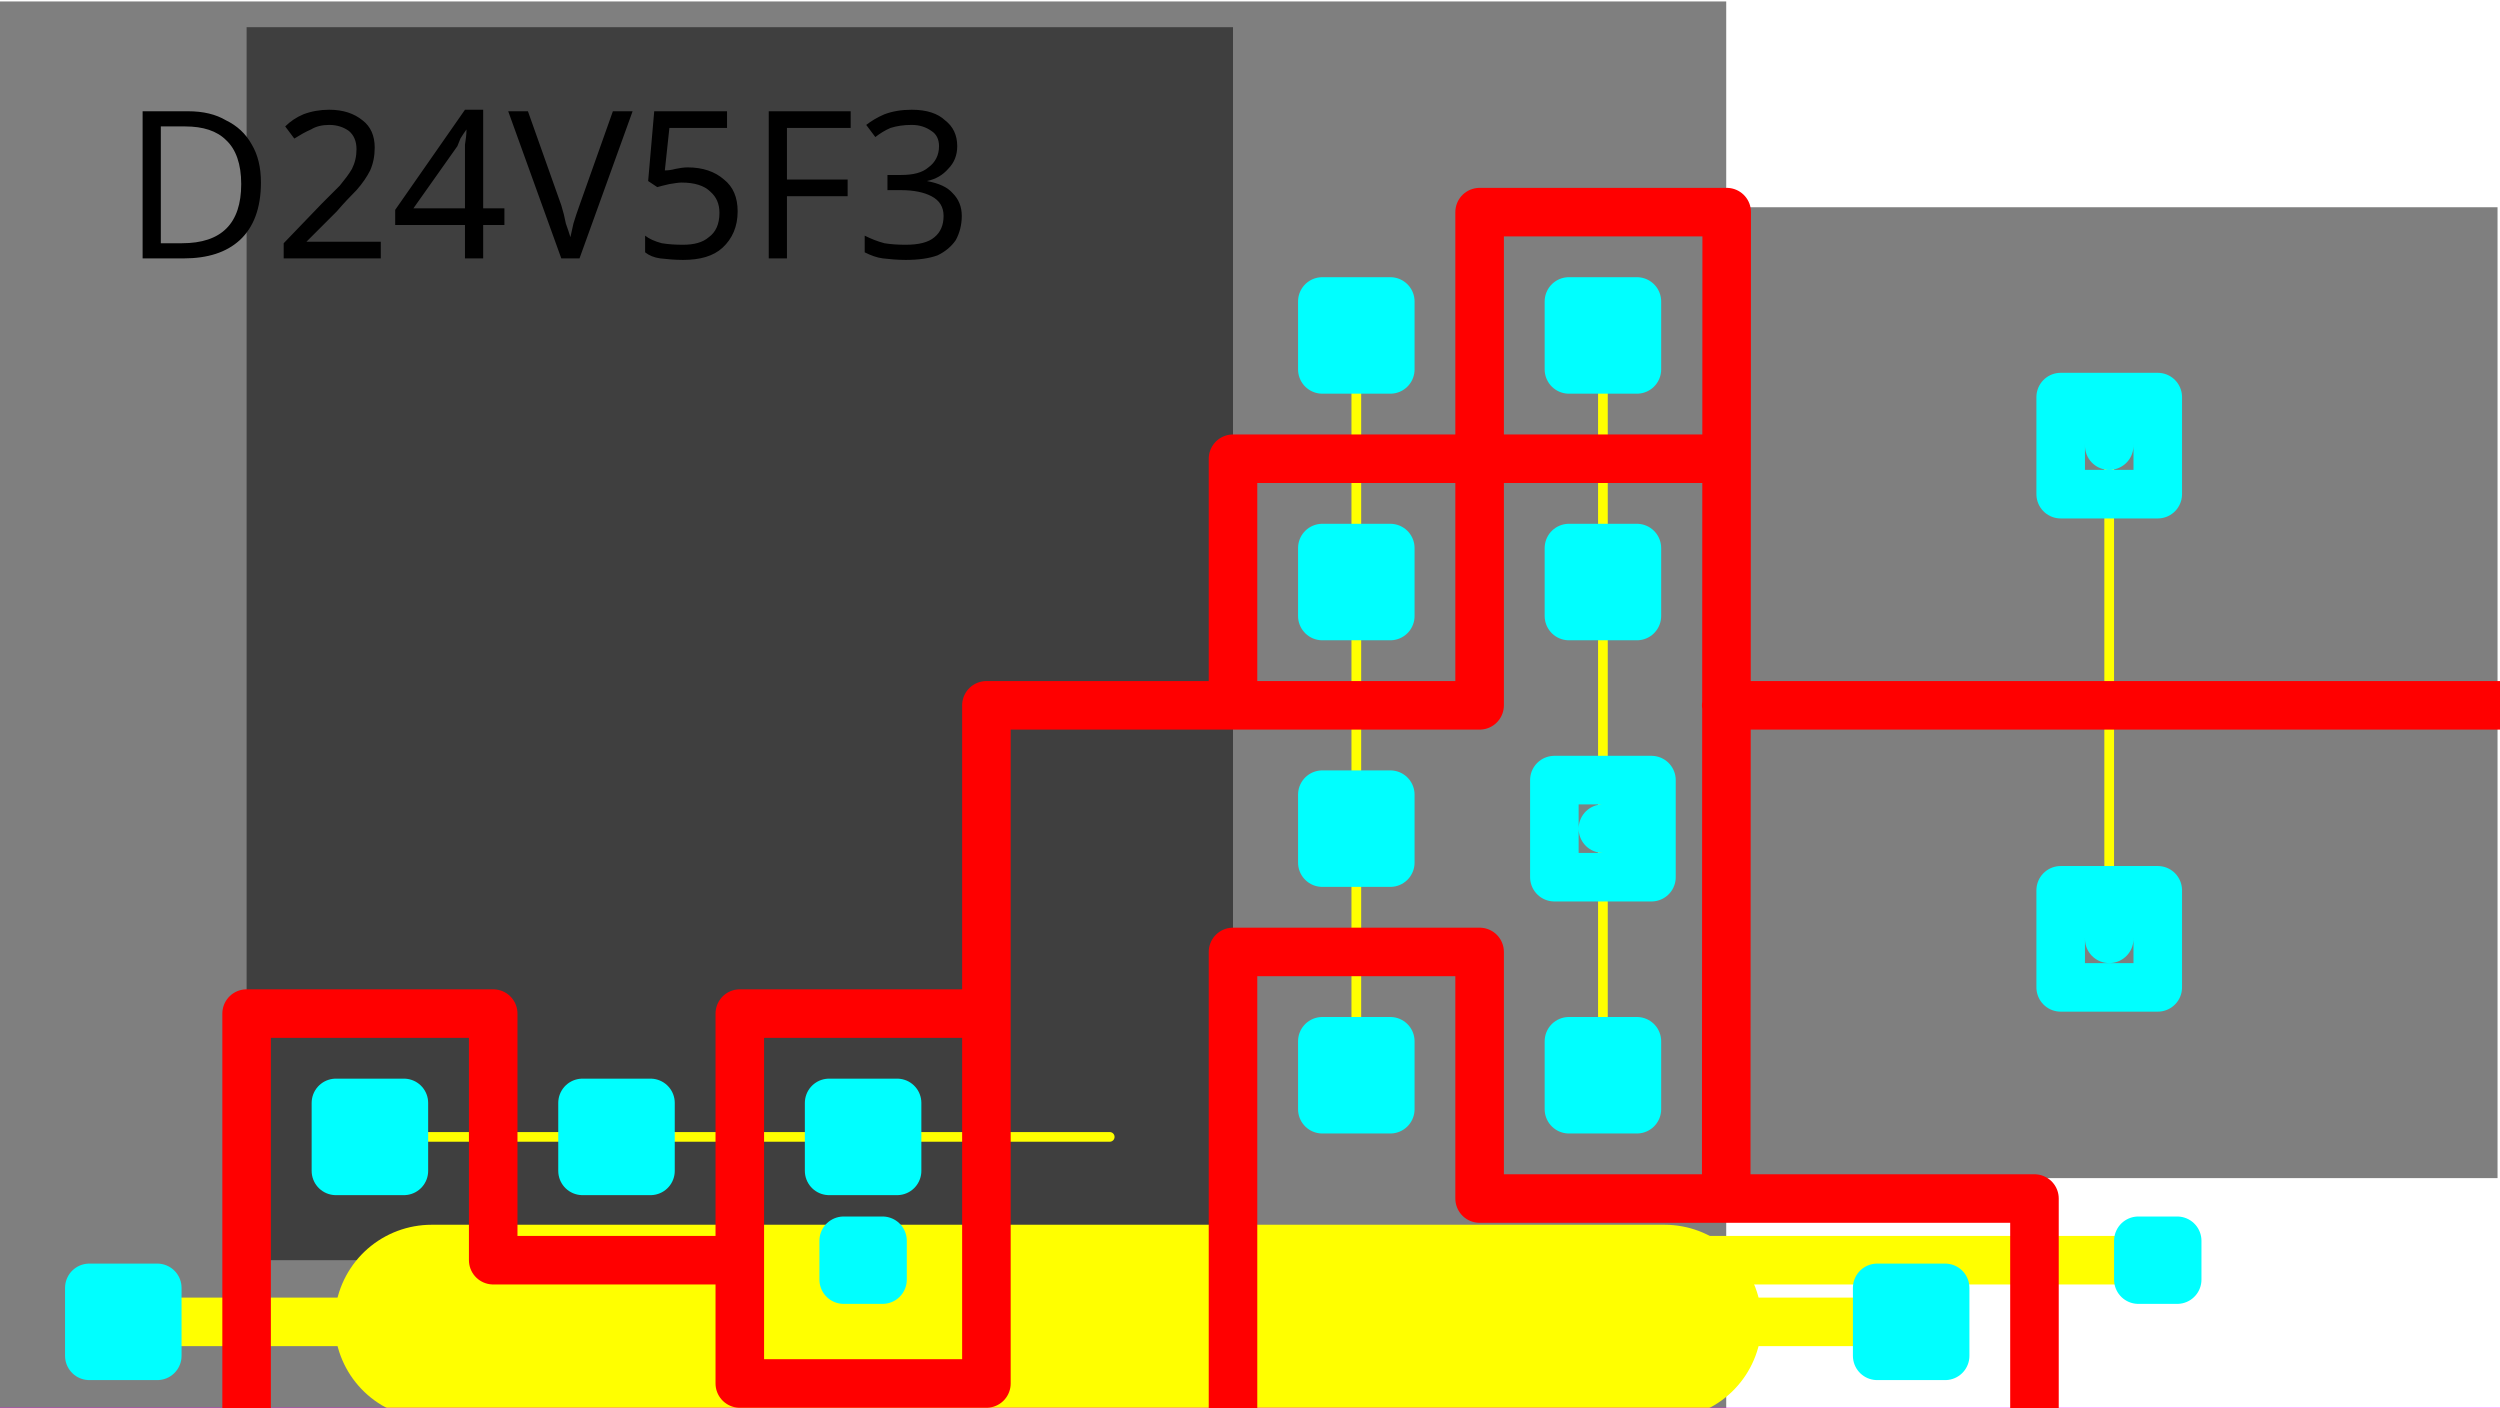
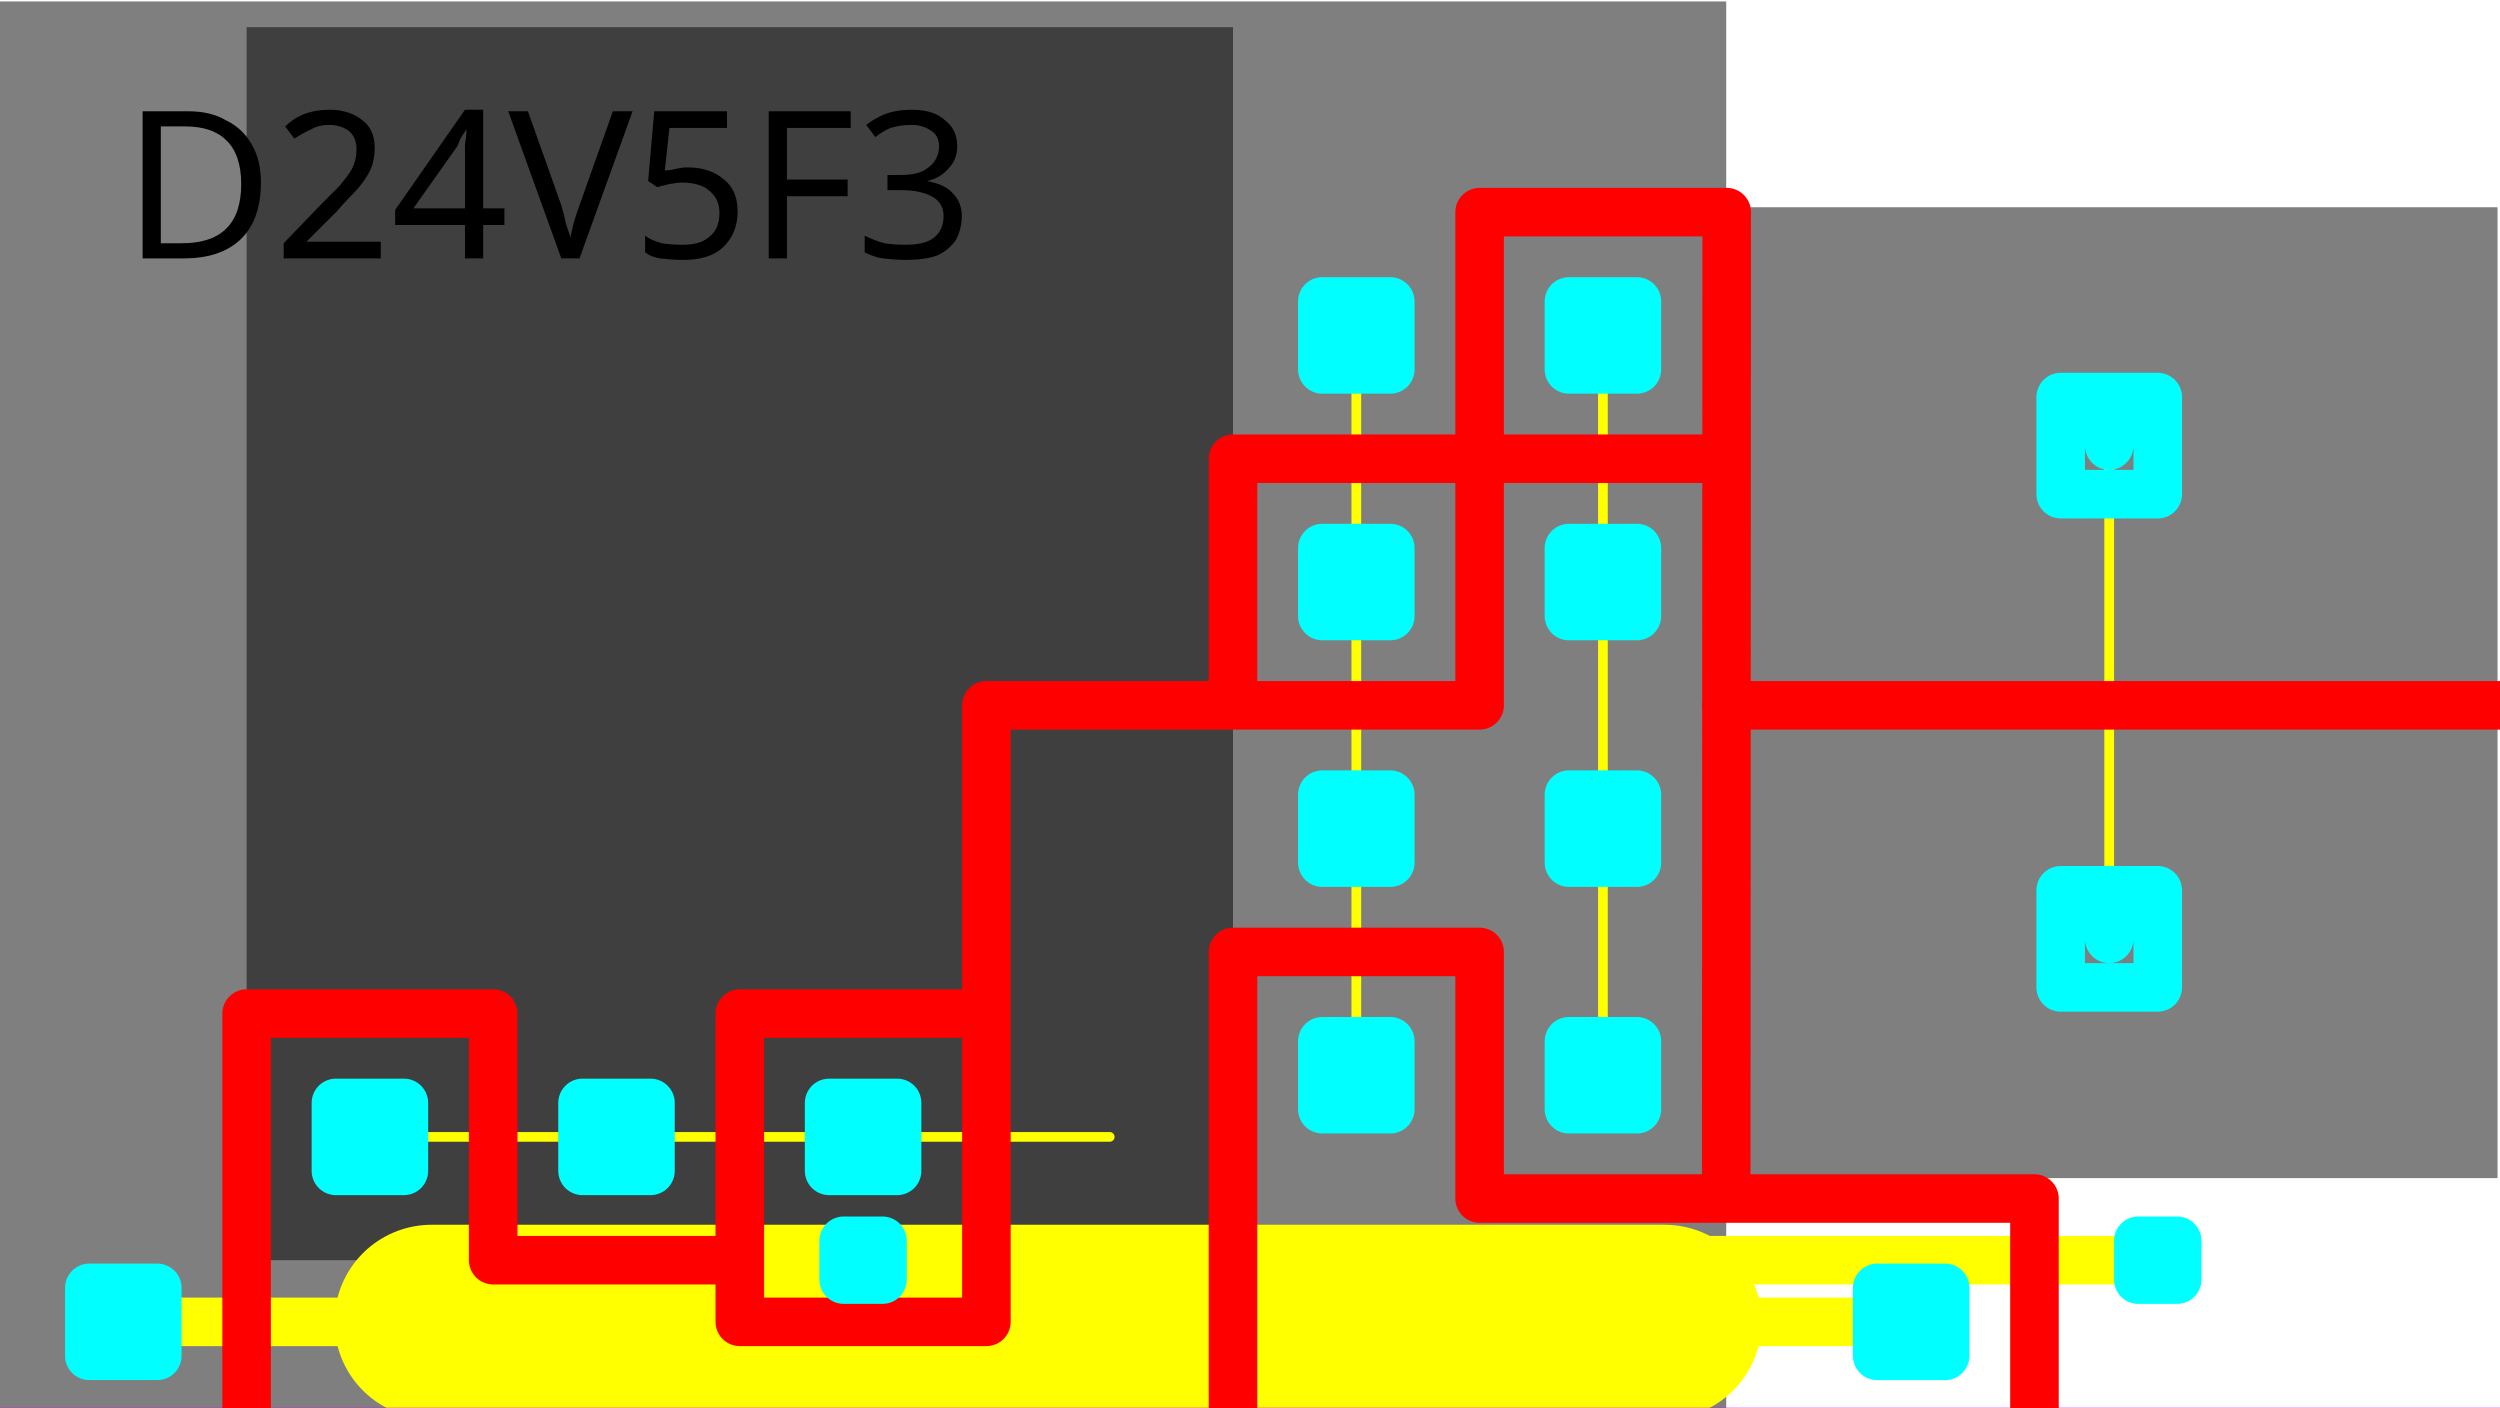
<svg xmlns="http://www.w3.org/2000/svg" width="25.75mm" height="14.5mm" viewBox="0 0 25.75 14.5" version="1.1" id="svg926">
  <defs id="defs920" />
  <g id="layer6" style="display:inline;opacity:1" transform="translate(5.175,9.754986)">
    <g transform="translate(-6.985,8.519999)" style="display:inline;opacity:1" id="layer6-2">
      <g id="g832">
        <rect y="-5.16" x="-18.26" height="24.75" width="14.5" id="rect934-4" style="opacity:1;fill:#000000;fill-opacity:0.502;fill-rule:evenodd;stroke:none;stroke-width:1;stroke-linecap:round;stroke-linejoin:round;stroke-miterlimit:4;stroke-dasharray:none;stroke-dashoffset:0;stroke-opacity:1" transform="matrix(0,1,1,0,0,0)" />
        <text xml:space="preserve" style="font-style:normal;font-variant:normal;font-weight:normal;font-stretch:normal;font-size:4.233px;line-height:125%;font-family:Raleway;-inkscape-font-specification:'Raleway, Normal';font-variant-ligatures:normal;font-variant-caps:normal;font-variant-numeric:normal;font-feature-settings:normal;text-align:center;letter-spacing:0px;word-spacing:0px;writing-mode:lr-tb;text-anchor:middle;fill:#000000;fill-opacity:1;stroke:none;stroke-width:0.265px;stroke-linecap:butt;stroke-linejoin:miter;stroke-opacity:1" x="10.863" y="-1.306" id="text892-8" transform="rotate(-90)">
          <tspan id="tspan890-3" x="10.863" y="-1.306" style="font-style:normal;font-variant:normal;font-weight:normal;font-stretch:normal;font-size:4.233px;font-family:Raleway;-inkscape-font-specification:'Raleway, Normal';font-variant-ligatures:normal;font-variant-caps:normal;font-variant-numeric:normal;font-feature-settings:normal;text-align:center;writing-mode:lr-tb;text-anchor:middle;stroke-width:0.265px">ESP-01</tspan>
        </text>
        <path style="opacity:1;fill:none;fill-opacity:0.502;fill-rule:evenodd;stroke:#ffff00;stroke-width:0.1;stroke-linecap:round;stroke-linejoin:round;stroke-miterlimit:4;stroke-dasharray:none;stroke-dashoffset:0;stroke-opacity:1" d="m 18.32,-14.82 v 2.54 2.54 2.54" id="path822-9" />
        <path id="path824-0" d="m 15.78,-14.82 v 2.54 2.54 2.54" style="opacity:1;fill:none;fill-opacity:0.502;fill-rule:evenodd;stroke:#ffff00;stroke-width:0.1;stroke-linecap:round;stroke-linejoin:round;stroke-miterlimit:4;stroke-dasharray:none;stroke-dashoffset:0;stroke-opacity:1" />
        <rect transform="matrix(0,1,1,0,0,0)" style="opacity:1;fill:#000000;fill-opacity:0.502;fill-rule:evenodd;stroke:none;stroke-width:1;stroke-linecap:round;stroke-linejoin:round;stroke-miterlimit:4;stroke-dasharray:none;stroke-dashoffset:0;stroke-opacity:1" id="rect822" width="14.5" height="6" x="-18.26" y="-5.16" />
      </g>
    </g>
    <g id="g921" transform="rotate(-90,-49.04435,77.70098)">
      <rect style="opacity:1;fill:#000000;fill-opacity:0.502;fill-rule:evenodd;stroke:none;stroke-width:0.5;stroke-linecap:round;stroke-linejoin:round;stroke-miterlimit:4;stroke-dasharray:none;stroke-dashoffset:0;stroke-opacity:1" id="rect917" width="10" height="8" x="26.277" y="139.295" />
      <path style="opacity:1;fill:none;fill-opacity:0.502;fill-rule:evenodd;stroke:#ffff00;stroke-width:0.1;stroke-linecap:round;stroke-linejoin:round;stroke-miterlimit:4;stroke-dasharray:none;stroke-dashoffset:0;stroke-opacity:1" d="m 28.777,143.295 h 5" id="path919" />
    </g>
    <g transform="translate(-15.335,-98.19498)" id="layer1-3">
      <rect y="88.72" x="12.7" height="12.7" width="10.16" id="rect817-9" style="opacity:1;fill:#000000;fill-opacity:0.502;fill-rule:evenodd;stroke:none;stroke-width:0.1;stroke-linecap:round;stroke-linejoin:round;stroke-miterlimit:4;stroke-dasharray:none;stroke-dashoffset:0;stroke-opacity:1" />
      <path id="path831" d="m 13.97,100.15 h 2.54 2.54 2.54" style="opacity:1;fill:none;fill-opacity:0.502;fill-rule:evenodd;stroke:#ffff00;stroke-width:0.1;stroke-linecap:round;stroke-linejoin:round;stroke-miterlimit:4;stroke-dasharray:none;stroke-dashoffset:0;stroke-opacity:1" />
      <text id="text835" y="91.103" x="17.734" style="font-style:normal;font-variant:normal;font-weight:normal;font-stretch:normal;font-size:2.117px;line-height:125%;font-family:Raleway;-inkscape-font-specification:'Raleway, Normal';font-variant-ligatures:normal;font-variant-caps:normal;font-variant-numeric:normal;font-feature-settings:normal;text-align:center;letter-spacing:0px;word-spacing:0px;writing-mode:lr-tb;text-anchor:middle;fill:#000000;fill-opacity:1;stroke:none;stroke-width:0.265px;stroke-linecap:butt;stroke-linejoin:miter;stroke-opacity:1" xml:space="preserve">
        <tspan style="font-style:normal;font-variant:normal;font-weight:normal;font-stretch:normal;font-size:2.117px;font-family:Raleway;-inkscape-font-specification:'Raleway, Normal';font-variant-ligatures:normal;font-variant-caps:normal;font-variant-numeric:normal;font-feature-settings:normal;text-align:center;writing-mode:lr-tb;text-anchor:middle;stroke-width:0.265px" y="91.103" x="17.734" id="tspan833">D24V5F3</tspan>
      </text>
    </g>
    <g id="g878" transform="translate(13.97,26.035)">
      <path id="path872" d="M -14.7,-22.175 H -2" style="opacity:1;fill:none;fill-opacity:0.502;fill-rule:evenodd;stroke:#ffff00;stroke-width:2;stroke-linecap:round;stroke-linejoin:round;stroke-miterlimit:4;stroke-dasharray:none;stroke-dashoffset:0;stroke-opacity:1" />
      <path id="path874" d="m -17.875,-22.175 18.415,10e-7" style="opacity:1;fill:none;fill-opacity:0.502;fill-rule:evenodd;stroke:#ffff00;stroke-width:0.5;stroke-linecap:round;stroke-linejoin:round;stroke-miterlimit:4;stroke-dasharray:none;stroke-dashoffset:0;stroke-opacity:1" />
    </g>
    <text xml:space="preserve" style="font-style:normal;font-variant:normal;font-weight:normal;font-stretch:normal;font-size:2.117px;line-height:125%;font-family:Raleway;-inkscape-font-specification:'Raleway, Normal';font-variant-ligatures:normal;font-variant-caps:normal;font-variant-numeric:normal;font-feature-settings:normal;text-align:center;letter-spacing:0px;word-spacing:0px;writing-mode:lr-tb;text-anchor:middle;display:inline;fill:#000000;fill-opacity:1;stroke:none;stroke-width:0.265px;stroke-linecap:butt;stroke-linejoin:miter;stroke-opacity:1" x="5.309" y="23.998" id="text1062" transform="rotate(-90)">
      <tspan id="tspan1060" x="5.309" y="23.998" style="font-style:normal;font-variant:normal;font-weight:normal;font-stretch:normal;font-size:2.117px;font-family:Raleway;-inkscape-font-specification:'Raleway, Normal';font-variant-ligatures:normal;font-variant-caps:normal;font-variant-numeric:normal;font-feature-settings:normal;text-align:center;writing-mode:lr-tb;text-anchor:middle;stroke-width:0.265px">GND</tspan>
    </text>
    <text id="text1066" y="23.848" x="-0.362" style="font-style:normal;font-variant:normal;font-weight:normal;font-stretch:normal;font-size:2.117px;line-height:125%;font-family:Raleway;-inkscape-font-specification:'Raleway, Normal';font-variant-ligatures:normal;font-variant-caps:normal;font-variant-numeric:normal;font-feature-settings:normal;text-align:center;letter-spacing:0px;word-spacing:0px;writing-mode:lr-tb;text-anchor:middle;display:inline;fill:#000000;fill-opacity:1;stroke:none;stroke-width:0.265px;stroke-linecap:butt;stroke-linejoin:miter;stroke-opacity:1" xml:space="preserve" transform="rotate(-90)">
      <tspan style="font-style:normal;font-variant:normal;font-weight:normal;font-stretch:normal;font-size:2.117px;font-family:Raleway;-inkscape-font-specification:'Raleway, Normal';font-variant-ligatures:normal;font-variant-caps:normal;font-variant-numeric:normal;font-feature-settings:normal;text-align:center;writing-mode:lr-tb;text-anchor:middle;stroke-width:0.265px" y="23.848" x="-0.362" id="tspan1064">4-36V</tspan>
    </text>
    <path style="opacity:1;fill:none;fill-opacity:0.502;fill-rule:evenodd;stroke:#ffff00;stroke-width:0.5;stroke-linecap:round;stroke-linejoin:round;stroke-miterlimit:4;stroke-dasharray:none;stroke-dashoffset:0;stroke-opacity:1" d="M 3.715,3.225 H 17.05" id="path949" />
  </g>
  <g id="layer3" style="display:inline" transform="translate(5.175,9.754986)">
    <rect style="opacity:1;fill:none;fill-opacity:0.502;fill-rule:evenodd;stroke:#ff00ff;stroke-width:1;stroke-linecap:round;stroke-linejoin:round;stroke-miterlimit:4;stroke-dasharray:none;stroke-dashoffset:0;stroke-opacity:1" id="rect947" width="26.75" height="15.5" x="-5.675" y="-10.255" />
  </g>
  <g id="layer7" style="display:inline" transform="translate(5.175,9.754986)">
-     <path id="path873" style="opacity:1;fill:none;fill-opacity:0.502;fill-rule:evenodd;stroke:#ff0000;stroke-width:0.5;stroke-linecap:round;stroke-linejoin:round;stroke-miterlimit:4;stroke-dasharray:none;stroke-dashoffset:0;stroke-opacity:1" d="m 12.605,-2.49 h 8.255 m -8.255,5.08 H 15.78 V 5.765 M 12.605,-5.03 H 7.525 v 2.54 M -2.635,5.765 V 0.685 h 2.54 V 3.225 l 2.54,-10e-8 2e-7,-2.54 h 2.54 V 4.495 h -2.54 l -2e-7,-1.27 M 7.525,5.765 V 0.05 H 10.065 V 2.59 l 2.54,-2e-7 0.005,-10.16 H 10.065 v 5.08 H 7.525 v 0 H 4.985 v 3.175" />
+     <path id="path873" style="opacity:1;fill:none;fill-opacity:0.502;fill-rule:evenodd;stroke:#ff0000;stroke-width:0.5;stroke-linecap:round;stroke-linejoin:round;stroke-miterlimit:4;stroke-dasharray:none;stroke-dashoffset:0;stroke-opacity:1" d="m 12.605,-2.49 h 8.255 m -8.255,5.08 H 15.78 V 5.765 M 12.605,-5.03 H 7.525 v 2.54 M -2.635,5.765 V 0.685 h 2.54 V 3.225 l 2.54,-10e-8 2e-7,-2.54 h 2.54 l 1e-7,3.175 h -2.54 l -3e-7,-0.635 M 7.525,5.765 V 0.05 H 10.065 V 2.59 l 2.54,-2e-7 0.005,-10.16 H 10.065 v 5.08 H 7.525 v 0 H 4.985 v 3.175" />
  </g>
  <g id="layer4" style="display:inline" transform="translate(5.175,9.754986)">
    <g id="g940" transform="translate(3.405002,-9.134995)" style="stroke:#00ffff;stroke-opacity:1" />
    <g id="g1229" transform="rotate(-180,36.2725,8.835006)" style="stroke:#00ffff;stroke-opacity:1" />
    <g id="g942" transform="rotate(-90,11.72751,4.247507)" style="stroke:#00ffff;stroke-opacity:1" />
    <g transform="rotate(-180,31.22625,8.835006)" id="g915" style="stroke:#00ffff;stroke-opacity:1" />
    <g id="g924" transform="rotate(-180,26.18,8.835006)" style="stroke:#00ffff;stroke-opacity:1" />
    <g transform="translate(19.24001,1.37501)" id="g941" style="stroke:#00ffff;stroke-opacity:1" />
    <g id="g925" style="stroke:#00ffff;stroke-opacity:1">
      <g transform="rotate(-90,22.0375,-8.9375)" id="g954" style="stroke:#00ffff;stroke-opacity:1" />
      <g id="g964" transform="rotate(-90,23.3075,-10.2075)" style="stroke:#00ffff;stroke-opacity:1" />
    </g>
    <g id="g1033" transform="translate(-0.2700745,-0.1467824)" style="stroke:#00ffff;stroke-opacity:1" />
    <g id="g1058" transform="translate(-5.715,7.62)">
      <path style="opacity:1;fill:#6f9090;fill-opacity:0.229;fill-rule:evenodd;stroke:#00ffff;stroke-width:0.5;stroke-linecap:round;stroke-linejoin:round;stroke-miterlimit:4;stroke-dasharray:none;stroke-dashoffset:0;stroke-opacity:1" d="m 4.35,-5.665 h -0.35 v 0.35 h 0.7 v -0.7 h -0.7 v 0.35" id="path910" />
      <path style="opacity:1;fill:#6f9090;fill-opacity:0.229;fill-rule:evenodd;stroke:#00ffff;stroke-width:0.5;stroke-linecap:round;stroke-linejoin:round;stroke-miterlimit:4;stroke-dasharray:none;stroke-dashoffset:0;stroke-opacity:1" d="m 9.43,-5.665 h -0.35 v 0.35 h 0.7 v -0.7 h -0.7 v 0.35" id="path912" />
      <path style="opacity:1;fill:#6f9090;fill-opacity:0.229;fill-rule:evenodd;stroke:#00ffff;stroke-width:0.5;stroke-linecap:round;stroke-linejoin:round;stroke-miterlimit:4;stroke-dasharray:none;stroke-dashoffset:0;stroke-opacity:1" d="m 6.89,-5.665 h -0.35 v 0.35 h 0.7 v -0.7 h -0.7 v 0.35" id="path914" />
    </g>
    <g id="g930" transform="matrix(-1,0,0,1,38.545,-8.255)">
      <path id="path1025" d="m 29.75,9.575 v 0.35 h 0.35 v -0.7 h -0.7 v 0.7 h 0.35" style="opacity:1;fill:none;fill-opacity:1;fill-rule:evenodd;stroke:#00ffff;stroke-width:0.5;stroke-linecap:round;stroke-linejoin:round;stroke-miterlimit:4;stroke-dasharray:none;stroke-dashoffset:0;stroke-opacity:1" />
      <path id="path1023" d="m 29.75,1.955 v 0.35 h 0.35 v -0.7 h -0.7 v 0.7 h 0.35" style="opacity:1;fill:none;fill-opacity:1;fill-rule:evenodd;stroke:#00ffff;stroke-width:0.5;stroke-linecap:round;stroke-linejoin:round;stroke-miterlimit:4;stroke-dasharray:none;stroke-dashoffset:0;stroke-opacity:1" />
      <path id="path1021" d="m 29.75,4.495 v 0.35 h 0.35 v -0.7 h -0.7 v 0.7 h 0.35" style="opacity:1;fill:none;fill-opacity:1;fill-rule:evenodd;stroke:#00ffff;stroke-width:0.5;stroke-linecap:round;stroke-linejoin:round;stroke-miterlimit:4;stroke-dasharray:none;stroke-dashoffset:0;stroke-opacity:1" />
      <path id="path1019" d="m 29.75,7.035 v 0.35 h 0.35 v -0.7 h -0.7 v 0.7 h 0.35" style="opacity:1;fill:none;fill-opacity:1;fill-rule:evenodd;stroke:#00ffff;stroke-width:0.5;stroke-linecap:round;stroke-linejoin:round;stroke-miterlimit:4;stroke-dasharray:none;stroke-dashoffset:0;stroke-opacity:1" />
      <path id="path1015" d="m 27.21,1.955 v 0.35 h 0.35 v -0.7 h -0.7 v 0.7 h 0.35" style="opacity:1;fill:none;fill-opacity:1;fill-rule:evenodd;stroke:#00ffff;stroke-width:0.5;stroke-linecap:round;stroke-linejoin:round;stroke-miterlimit:4;stroke-dasharray:none;stroke-dashoffset:0;stroke-opacity:1" />
      <path style="opacity:1;fill:#6f9090;fill-opacity:0.229;fill-rule:evenodd;stroke:#00ffff;stroke-width:0.5;stroke-linecap:round;stroke-linejoin:round;stroke-miterlimit:4;stroke-dasharray:none;stroke-dashoffset:0;stroke-opacity:1" d="m 27.21,4.495 h -0.35 v 0.35 h 0.7 v -0.7 h -0.7 v 0.35" id="path916" />
-       <path id="path918" d="m 27.21,7.035 h -0.5 v 0.5 h 1 v -1 h -1 v 0.5" style="opacity:1;fill:#6f9090;fill-opacity:0.229;fill-rule:evenodd;stroke:#00ffff;stroke-width:0.5;stroke-linecap:round;stroke-linejoin:round;stroke-miterlimit:4;stroke-dasharray:none;stroke-dashoffset:0;stroke-opacity:1" />
      <path style="opacity:1;fill:#6f9090;fill-opacity:0.229;fill-rule:evenodd;stroke:#00ffff;stroke-width:0.5;stroke-linecap:round;stroke-linejoin:round;stroke-miterlimit:4;stroke-dasharray:none;stroke-dashoffset:0;stroke-opacity:1" d="m 27.21,9.575 h -0.35 v 0.35 h 0.7 v -0.7 h -0.7 v 0.35" id="path920" />
+       <path id="path875" d="m 27.21,7.035 h -0.35 v 0.35 h 0.7 v -0.7 h -0.7 v 0.35" style="opacity:1;fill:#6f9090;fill-opacity:0.229;fill-rule:evenodd;stroke:#00ffff;stroke-width:0.5;stroke-linecap:round;stroke-linejoin:round;stroke-miterlimit:4;stroke-dasharray:none;stroke-dashoffset:0;stroke-opacity:1" />
    </g>
    <g transform="rotate(-90,5.619993,8.805006)" id="g943">
      <path id="path938" d="m 19.59,19.735 h 0.5 v -0.5 h -1 v 1 h 1 v -0.5" style="opacity:1;fill:none;fill-opacity:1;fill-rule:evenodd;stroke:#00ffff;stroke-width:0.5;stroke-linecap:round;stroke-linejoin:round;stroke-miterlimit:4;stroke-dasharray:none;stroke-dashoffset:0;stroke-opacity:1" />
      <path id="path940" d="m 14.51,19.735 h 0.5 v -0.5 h -1 v 1 h 1 v -0.5" style="opacity:1;fill:none;fill-opacity:1;fill-rule:evenodd;stroke:#00ffff;stroke-width:0.5;stroke-linecap:round;stroke-linejoin:round;stroke-miterlimit:4;stroke-dasharray:none;stroke-dashoffset:0;stroke-opacity:1" />
    </g>
    <path style="opacity:1;fill:#6f9090;fill-opacity:0.229;fill-rule:evenodd;stroke:#00ffff;stroke-width:0.5;stroke-linecap:round;stroke-linejoin:round;stroke-miterlimit:4;stroke-dasharray:none;stroke-dashoffset:0;stroke-opacity:1" d="m -3.905,3.86 h -0.35 v 0.35 h 0.7 v -0.7 h -0.7 v 0.35" id="path881" />
    <path style="opacity:1;fill:#6f9090;fill-opacity:0.229;fill-rule:evenodd;stroke:#00ffff;stroke-width:0.5;stroke-linecap:round;stroke-linejoin:round;stroke-miterlimit:4;stroke-dasharray:none;stroke-dashoffset:0;stroke-opacity:1" d="m 14.51,3.86 h -0.35 v 0.35 h 0.7 v -0.7 h -0.7 v 0.35" id="path885" />
    <path id="path943" d="m 3.715,3.225 h -0.2 v 0.2 h 0.4 v -0.4 h -0.4 v 0.2" style="opacity:1;fill:#6f9090;fill-opacity:0.229;fill-rule:evenodd;stroke:#00ffff;stroke-width:0.5;stroke-linecap:round;stroke-linejoin:round;stroke-miterlimit:4;stroke-dasharray:none;stroke-dashoffset:0;stroke-opacity:1" />
    <path style="opacity:1;fill:#6f9090;fill-opacity:0.229;fill-rule:evenodd;stroke:#00ffff;stroke-width:0.5;stroke-linecap:round;stroke-linejoin:round;stroke-miterlimit:4;stroke-dasharray:none;stroke-dashoffset:0;stroke-opacity:1" d="m 17.05,3.225 h -0.2 v 0.2 h 0.4 v -0.4 h -0.4 v 0.2" id="path945" />
  </g>
</svg>
